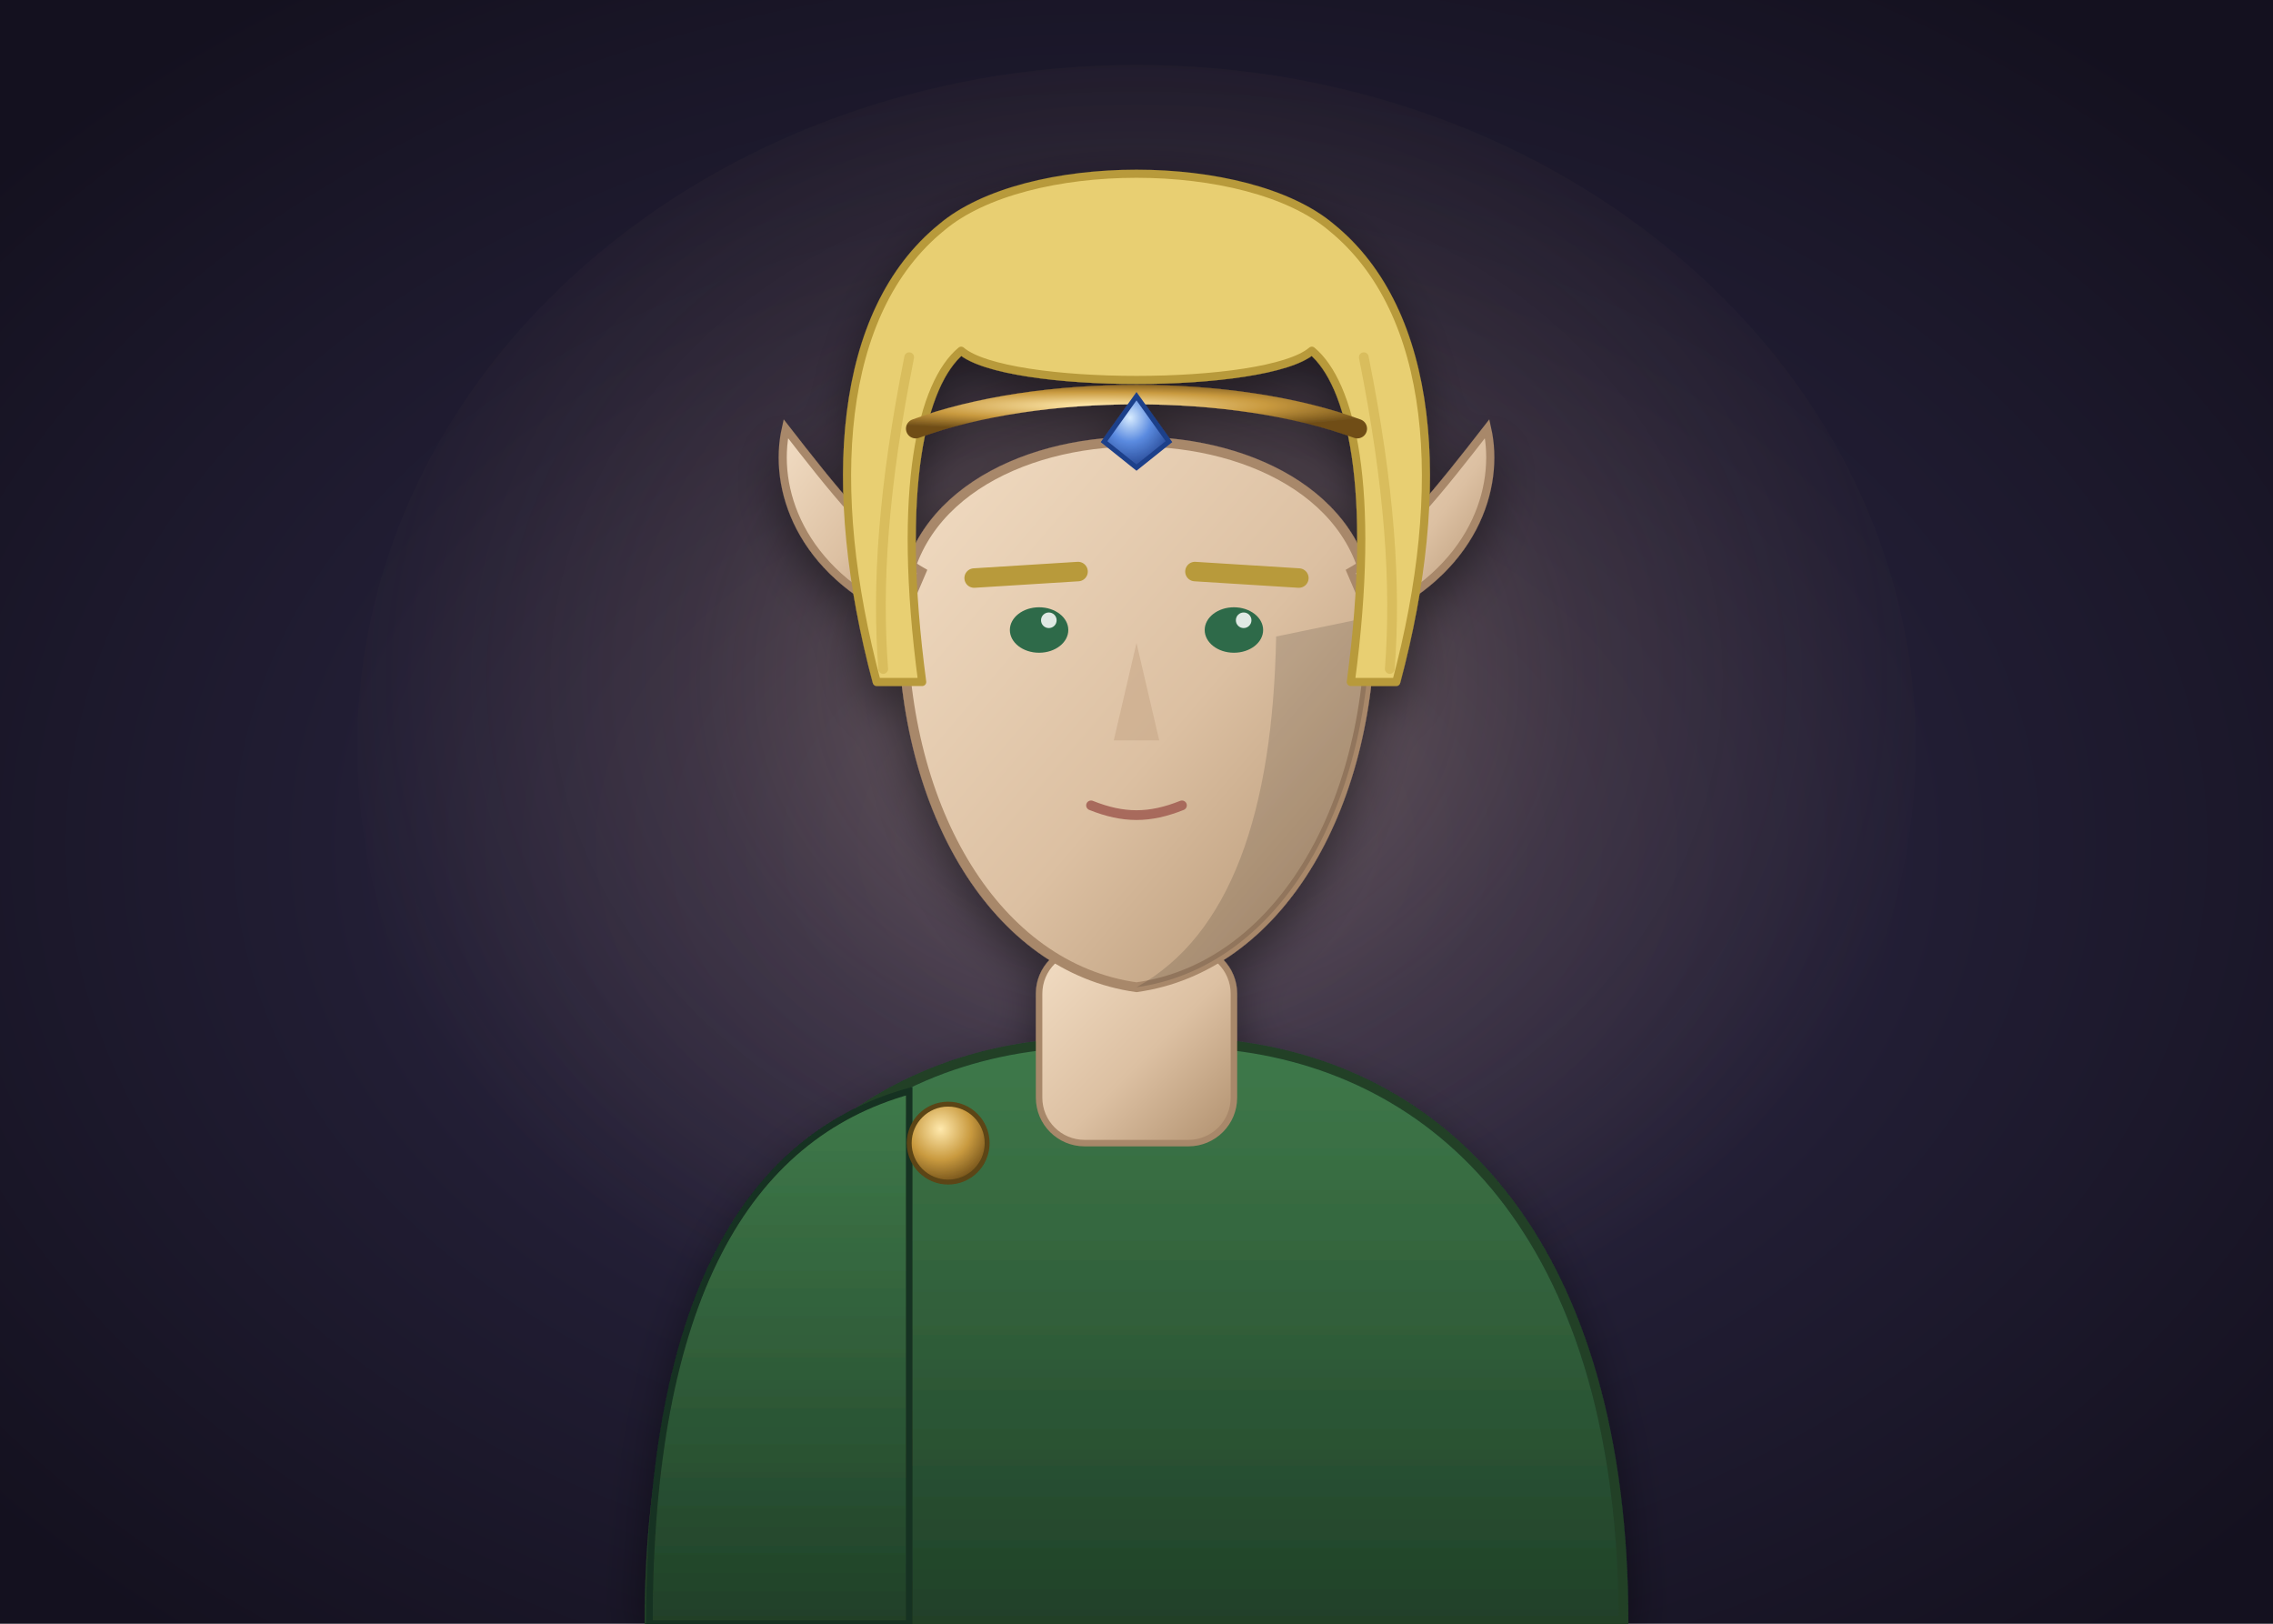
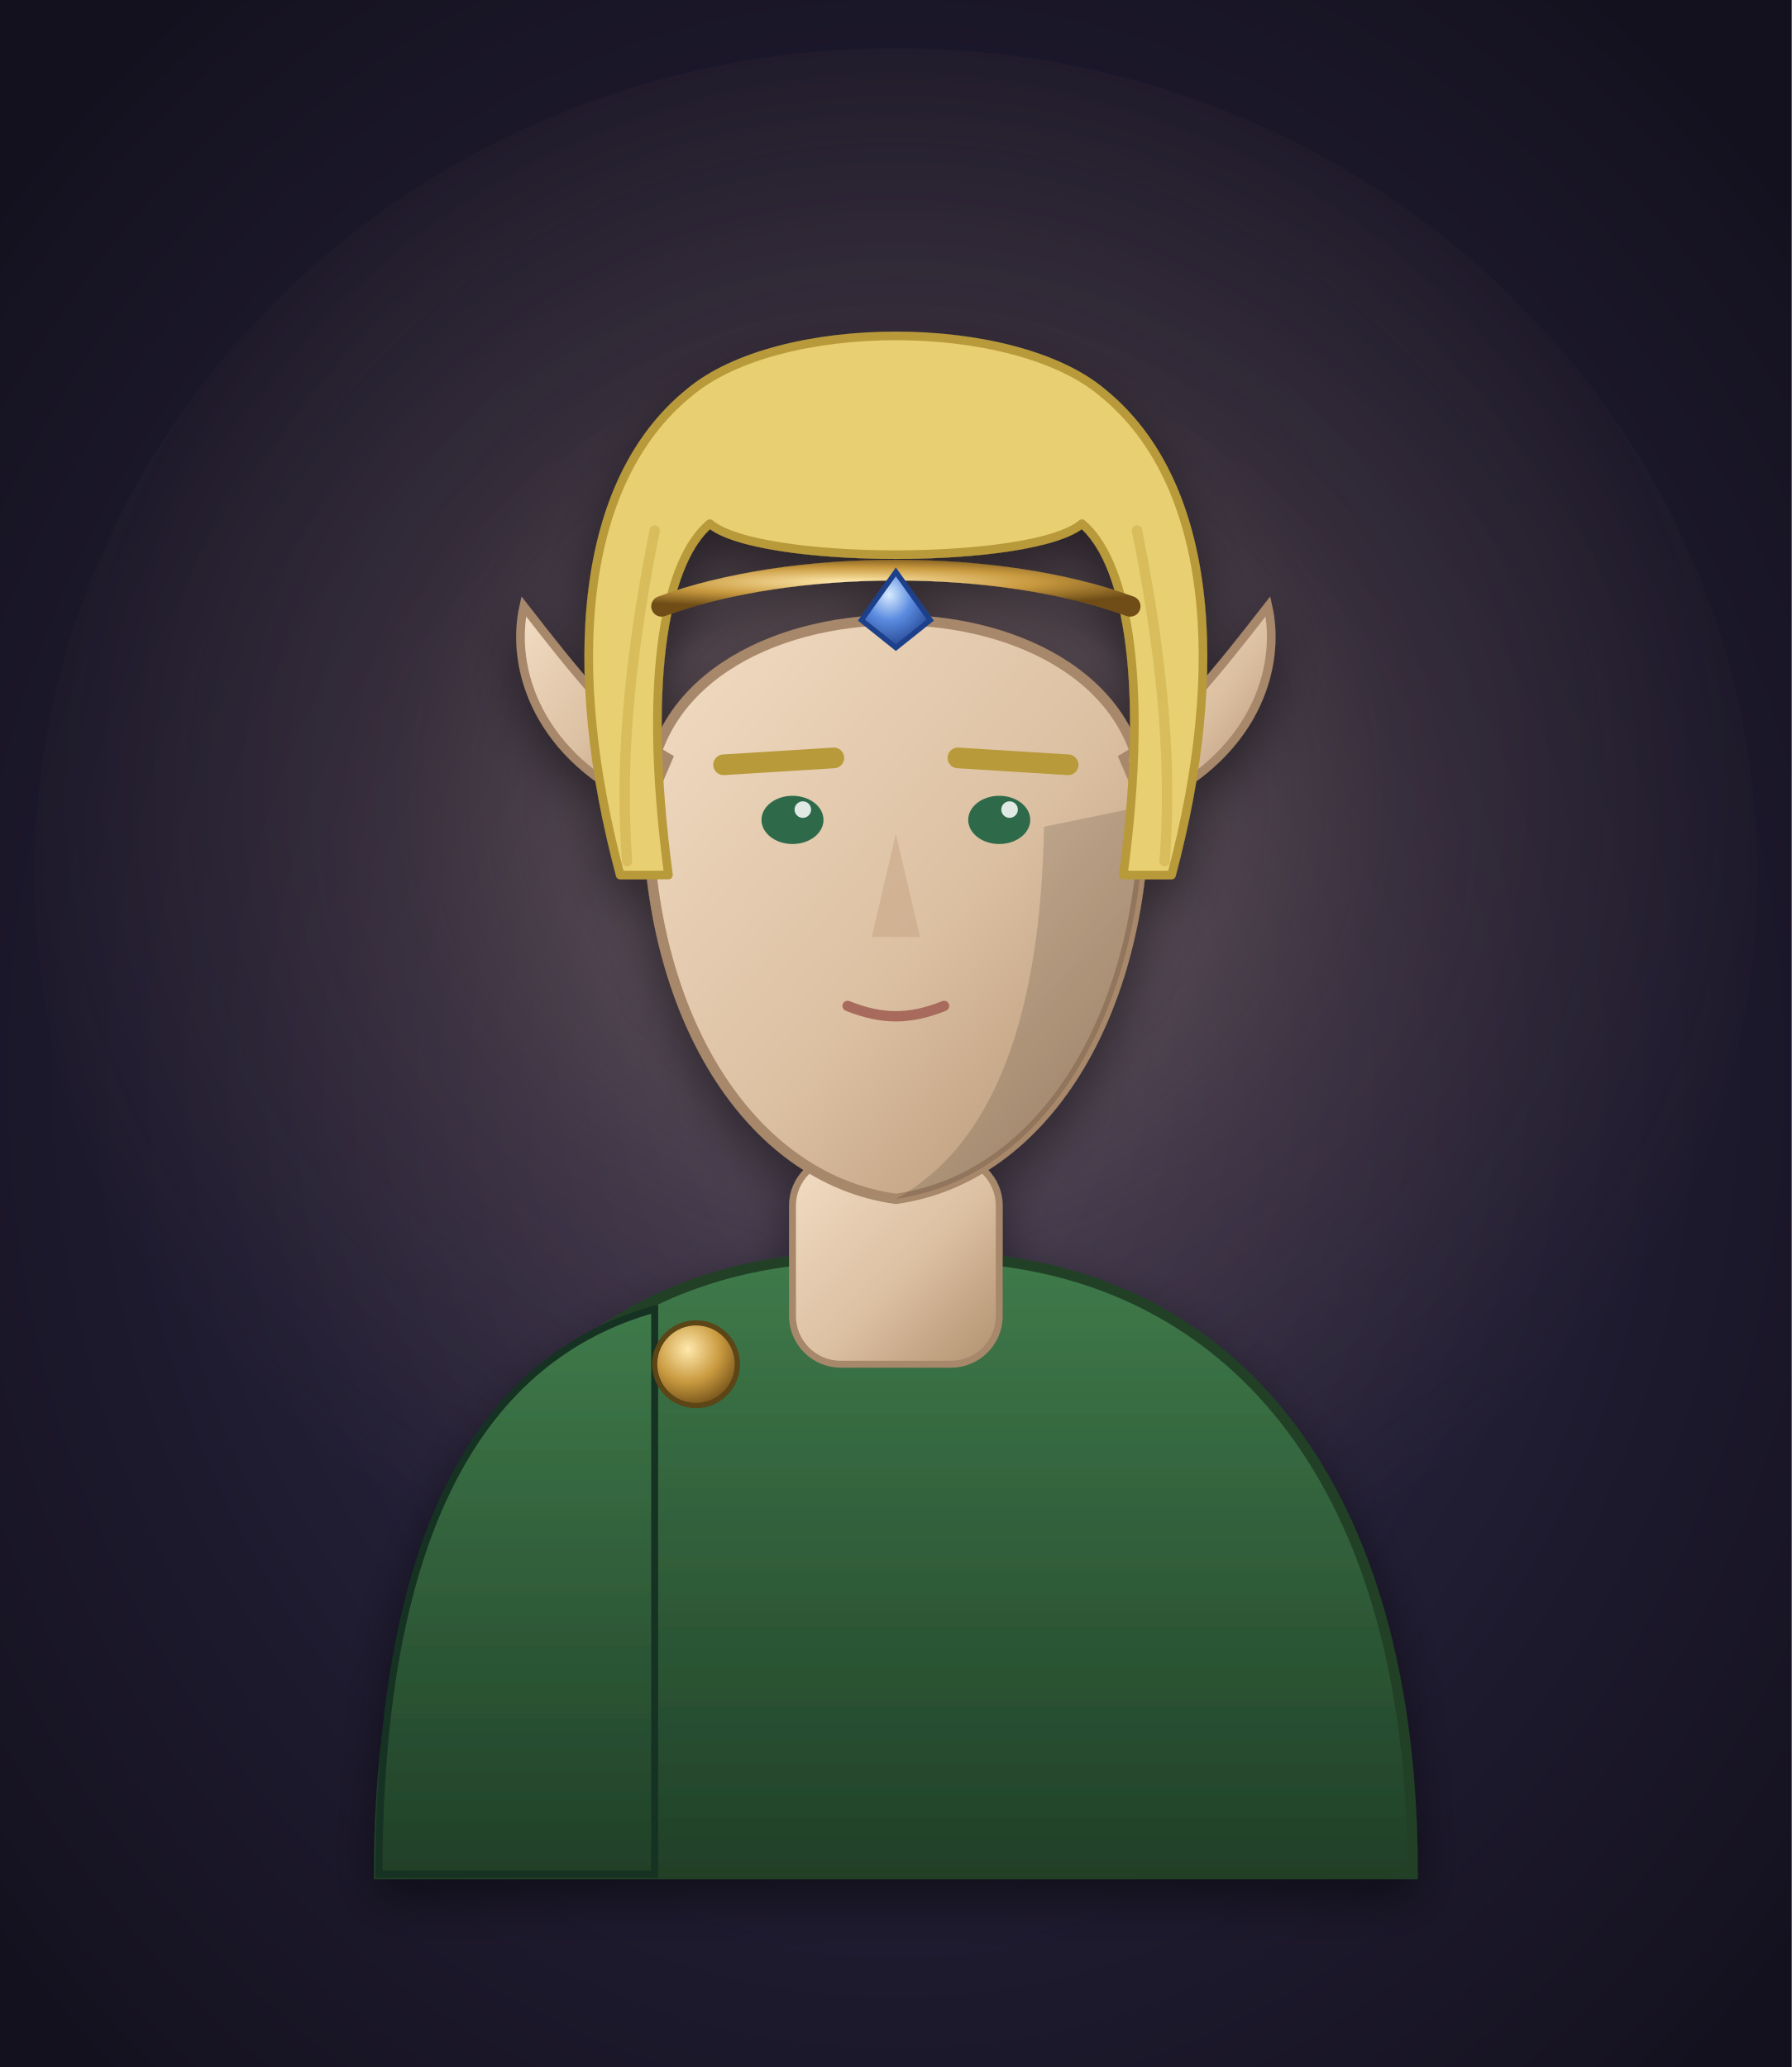
- <svg xmlns="http://www.w3.org/2000/svg" width="700" height="500" viewBox="0 0 700 500">
+ <svg xmlns="http://www.w3.org/2000/svg" width="520" height="600" viewBox="0 0 520 600">
  <defs>
    <radialGradient id="fondo" cx="50%" cy="52%" r="65%">
      <stop offset="0%" stop-color="#3a3350" />
      <stop offset="55%" stop-color="#211d33" />
      <stop offset="100%" stop-color="#14111f" />
    </radialGradient>
    <radialGradient id="halo" cx="50%" cy="45%" r="52%">
      <stop offset="0%" stop-color="#ffdca8" stop-opacity="0.30" />
      <stop offset="55%" stop-color="#e8b878" stop-opacity="0.10" />
      <stop offset="100%" stop-color="#e8b878" stop-opacity="0" />
    </radialGradient>
    <linearGradient id="piel" x1="0" y1="0" x2="1" y2="1">
      <stop offset="0%" stop-color="#e8b083" />
      <stop offset="55%" stop-color="#c88a5c" />
      <stop offset="100%" stop-color="#8f5c38" />
    </linearGradient>
    <linearGradient id="piel-palida" x1="0" y1="0" x2="1" y2="1">
      <stop offset="0%" stop-color="#f2ddc4" />
      <stop offset="55%" stop-color="#dcc0a2" />
      <stop offset="100%" stop-color="#b0906e" />
    </linearGradient>
    <linearGradient id="piel-verde" x1="0" y1="0" x2="1" y2="1">
      <stop offset="0%" stop-color="#9cc16a" />
      <stop offset="55%" stop-color="#6f9a41" />
      <stop offset="100%" stop-color="#3f6122" />
    </linearGradient>
    <linearGradient id="piel-verde-osc" x1="0" y1="0" x2="1" y2="1">
      <stop offset="0%" stop-color="#6f8f4a" />
      <stop offset="55%" stop-color="#4a6b2c" />
      <stop offset="100%" stop-color="#293f18" />
    </linearGradient>
    <linearGradient id="piedra" x1="0" y1="0" x2="1" y2="1">
      <stop offset="0%" stop-color="#9aa2ac" />
      <stop offset="55%" stop-color="#6d757f" />
      <stop offset="100%" stop-color="#42484f" />
    </linearGradient>
    <linearGradient id="pelo" x1="0" y1="0" x2="0" y2="1">
      <stop offset="0%" stop-color="#7a4a1e" />
      <stop offset="100%" stop-color="#3f2610" />
    </linearGradient>
    <linearGradient id="pelo-blanco" x1="0" y1="0" x2="0" y2="1">
      <stop offset="0%" stop-color="#ffffff" />
      <stop offset="100%" stop-color="#c3c8d0" />
    </linearGradient>
    <linearGradient id="pelo-rojo" x1="0" y1="0" x2="0" y2="1">
      <stop offset="0%" stop-color="#c9642a" />
      <stop offset="100%" stop-color="#7a3312" />
    </linearGradient>
    <linearGradient id="cuero" x1="0" y1="0" x2="0" y2="1">
      <stop offset="0%" stop-color="#7a4f28" />
      <stop offset="100%" stop-color="#3a2410" />
    </linearGradient>
    <linearGradient id="acero" x1="0" y1="0" x2="1" y2="0">
      <stop offset="0%" stop-color="#7f889b" />
      <stop offset="50%" stop-color="#eef2f7" />
      <stop offset="100%" stop-color="#646c7d" />
    </linearGradient>
    <linearGradient id="acero-osc" x1="0" y1="0" x2="1" y2="0">
      <stop offset="0%" stop-color="#2a2e36" />
      <stop offset="50%" stop-color="#565d68" />
      <stop offset="100%" stop-color="#1c2026" />
    </linearGradient>
    <linearGradient id="tela-azul" x1="0" y1="0" x2="0" y2="1">
      <stop offset="0%" stop-color="#3a5bbf" />
      <stop offset="100%" stop-color="#1f2f6a" />
    </linearGradient>
    <linearGradient id="tela-verde" x1="0" y1="0" x2="0" y2="1">
      <stop offset="0%" stop-color="#3f7a4a" />
      <stop offset="100%" stop-color="#204028" />
    </linearGradient>
    <linearGradient id="tela-roja" x1="0" y1="0" x2="0" y2="1">
      <stop offset="0%" stop-color="#a5342f" />
      <stop offset="100%" stop-color="#5c1613" />
    </linearGradient>
    <radialGradient id="oro" cx="40%" cy="32%" r="72%">
      <stop offset="0%" stop-color="#ffe9ad" />
      <stop offset="55%" stop-color="#c99a3f" />
      <stop offset="100%" stop-color="#6f4e18" />
    </radialGradient>
    <radialGradient id="gema-azul" cx="40%" cy="30%" r="75%">
      <stop offset="0%" stop-color="#d8ecff" />
      <stop offset="45%" stop-color="#5b8be0" />
      <stop offset="100%" stop-color="#1f3f8a" />
    </radialGradient>
    <filter id="sombra" x="-60%" y="-60%" width="220%" height="220%">
      <feDropShadow dx="0" dy="6" stdDeviation="7" flood-color="#000000" flood-opacity="0.45" />
    </filter>
  </defs>
-   <rect width="700" height="500" fill="url(#fondo)" />
-   <ellipse cx="350" cy="230" rx="240" ry="210" fill="url(#halo)" />
-   <g filter="url(#sombra)" transform="translate(350 0)">
+   <rect width="520" height="600" fill="url(#fondo)" />
+   <ellipse cx="260.0" cy="254" rx="250" ry="240" fill="url(#halo)" />
+   <g filter="url(#sombra)" transform="translate(260.0 44)">
    <path d="M -150 500 C -150 384 -96 330 -30 322 L 30 322 C 96 330 150 384 150 500 Z" fill="url(#tela-verde)" stroke="#204028" stroke-width="3" />
    <path d="M -150 500 C -150 400 -120 350 -70 336 L -70 500 Z" fill="url(#tela-verde)" stroke="#183020" stroke-width="2" />
    <circle cx="-58" cy="352" r="12" fill="url(#oro)" stroke="#5c4413" stroke-width="1.5" />
    <rect x="-30" y="292" width="60" height="60" rx="14" fill="url(#piel-palida)" stroke="#a8886a" stroke-width="2" />
    <path d="M -72 190 C -72 118 72 118 72 190 C 72 250 43 298 0 304 C -43 298 -72 250 -72 190 Z" fill="url(#piel-palida)" stroke="#a8886a" stroke-width="3" />
    <path d="M 72 190 C 72 250 43 298 0 304 C 29 288 42 250 43 196 Z" fill="#000000" opacity="0.14" />
    <path d="M -72 190 C -104 176 -112 150 -108 132 C -94 150 -80 168 -66 176 Z" fill="url(#piel-palida)" stroke="#a8886a" stroke-width="2.5" />
    <path d="M 72 190 C 104 176 112 150 108 132 C 94 150 80 168 66 176 Z" fill="url(#piel-palida)" stroke="#a8886a" stroke-width="2.5" />
    <path d="M -80 210 C -96 150 -92 96 -60 70 C -34 48 34 48 60 70 C 92 96 96 150 80 210 L 66 210 C 74 150 66 118 54 108 C 40 120 -40 120 -54 108 C -66 118 -74 150 -66 210 Z" fill="#e8cf72" stroke="#b89a3a" stroke-width="2.5" stroke-linejoin="round" />
    <g stroke="#c9ab48" stroke-width="3" opacity="0.5" fill="none" stroke-linecap="round">
      <path d="M -70 110 C -78 150 -80 180 -78 206" />
      <path d="M 70 110 C 78 150 80 180 78 206" />
    </g>
    <path d="M -68 132 C -30 118 30 118 68 132" fill="none" stroke="url(#oro)" stroke-width="6" stroke-linecap="round" />
    <path d="M 0 122 l 10 14 l -10 8 l -10 -8 Z" fill="url(#gema-azul)" stroke="#1f3f8a" stroke-width="1.5" />
    <path d="M -50 178 L -18 176" stroke="#b89a3a" stroke-width="6" stroke-linecap="round" />
    <path d="M 18 176 L 50 178" stroke="#b89a3a" stroke-width="6" stroke-linecap="round" />
    <ellipse cx="-30" cy="194" rx="9" ry="7.0" fill="#2f6b4a" />
    <ellipse cx="30" cy="194" rx="9" ry="7.0" fill="#2f6b4a" />
    <circle cx="-27" cy="191" r="2.4" fill="#ffffff" opacity="0.85" />
    <circle cx="33" cy="191" r="2.4" fill="#ffffff" opacity="0.85" />
    <path d="M 0 198 L -7 228 L 7 228 Z" fill="#c8a888" opacity="0.6" />
    <path d="M -14 248 C -4 252 4 252 14 248" fill="none" stroke="#a86a5c" stroke-width="3" stroke-linecap="round" />
  </g>
</svg>
